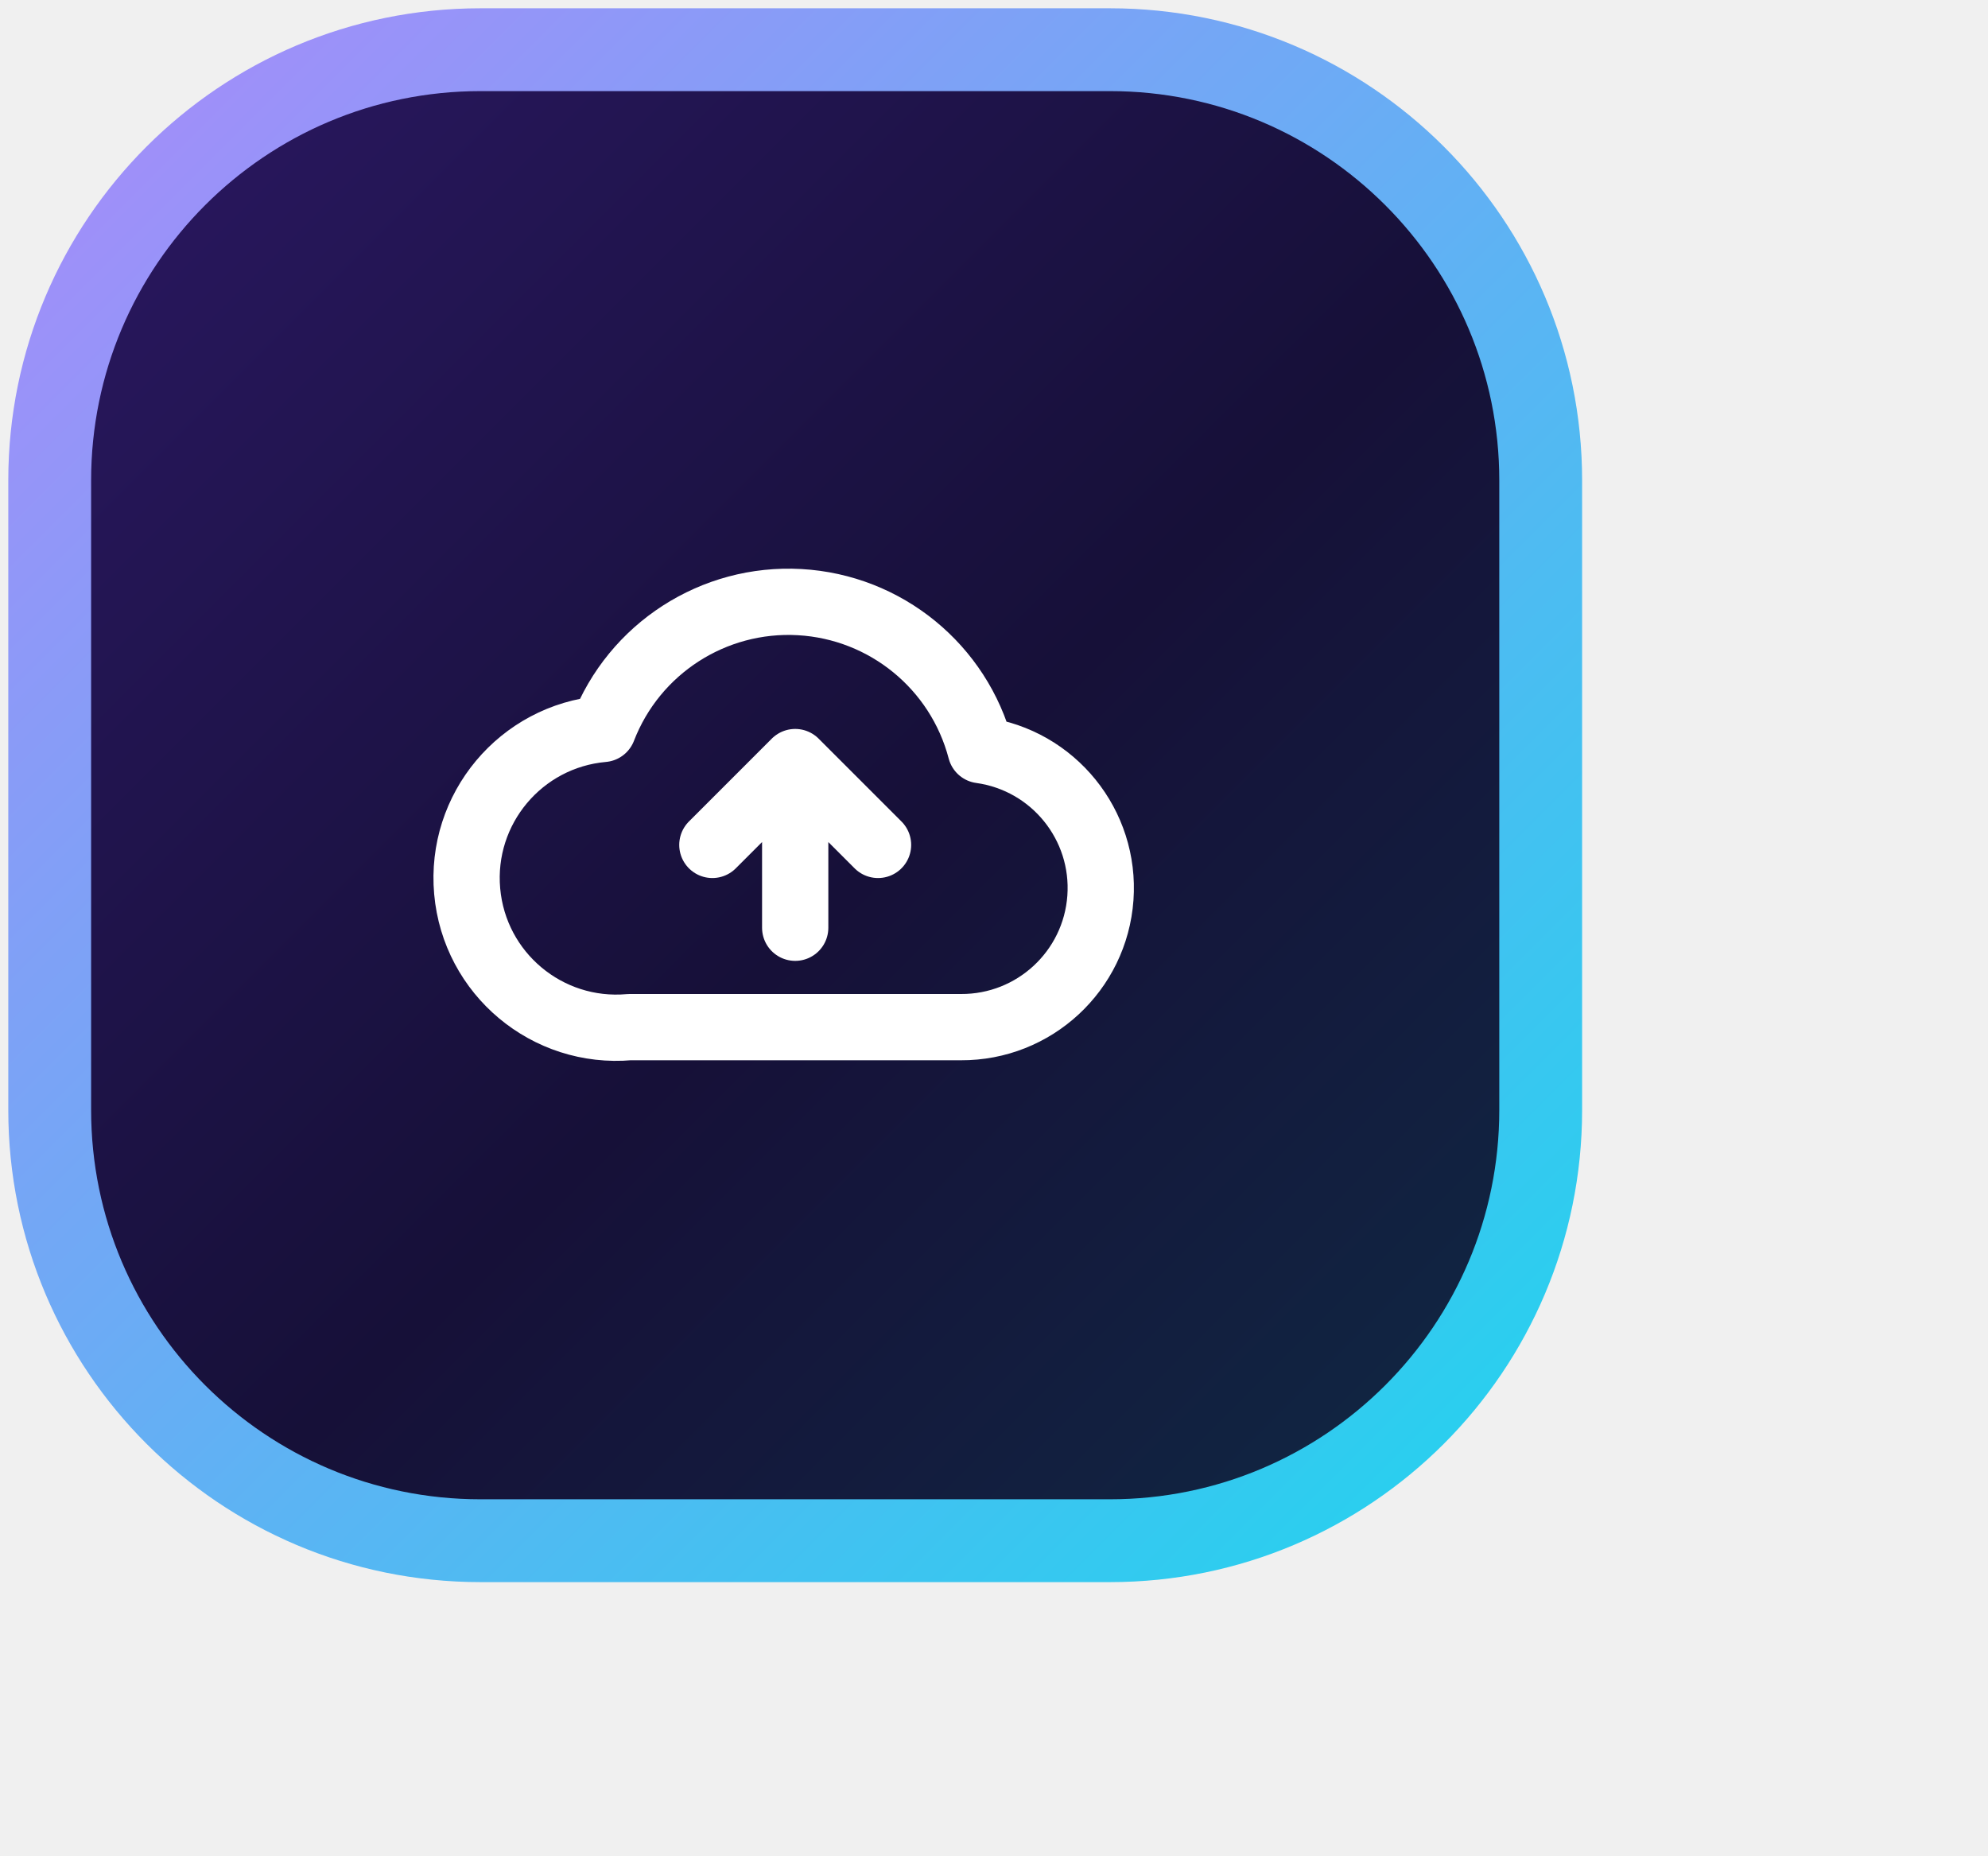
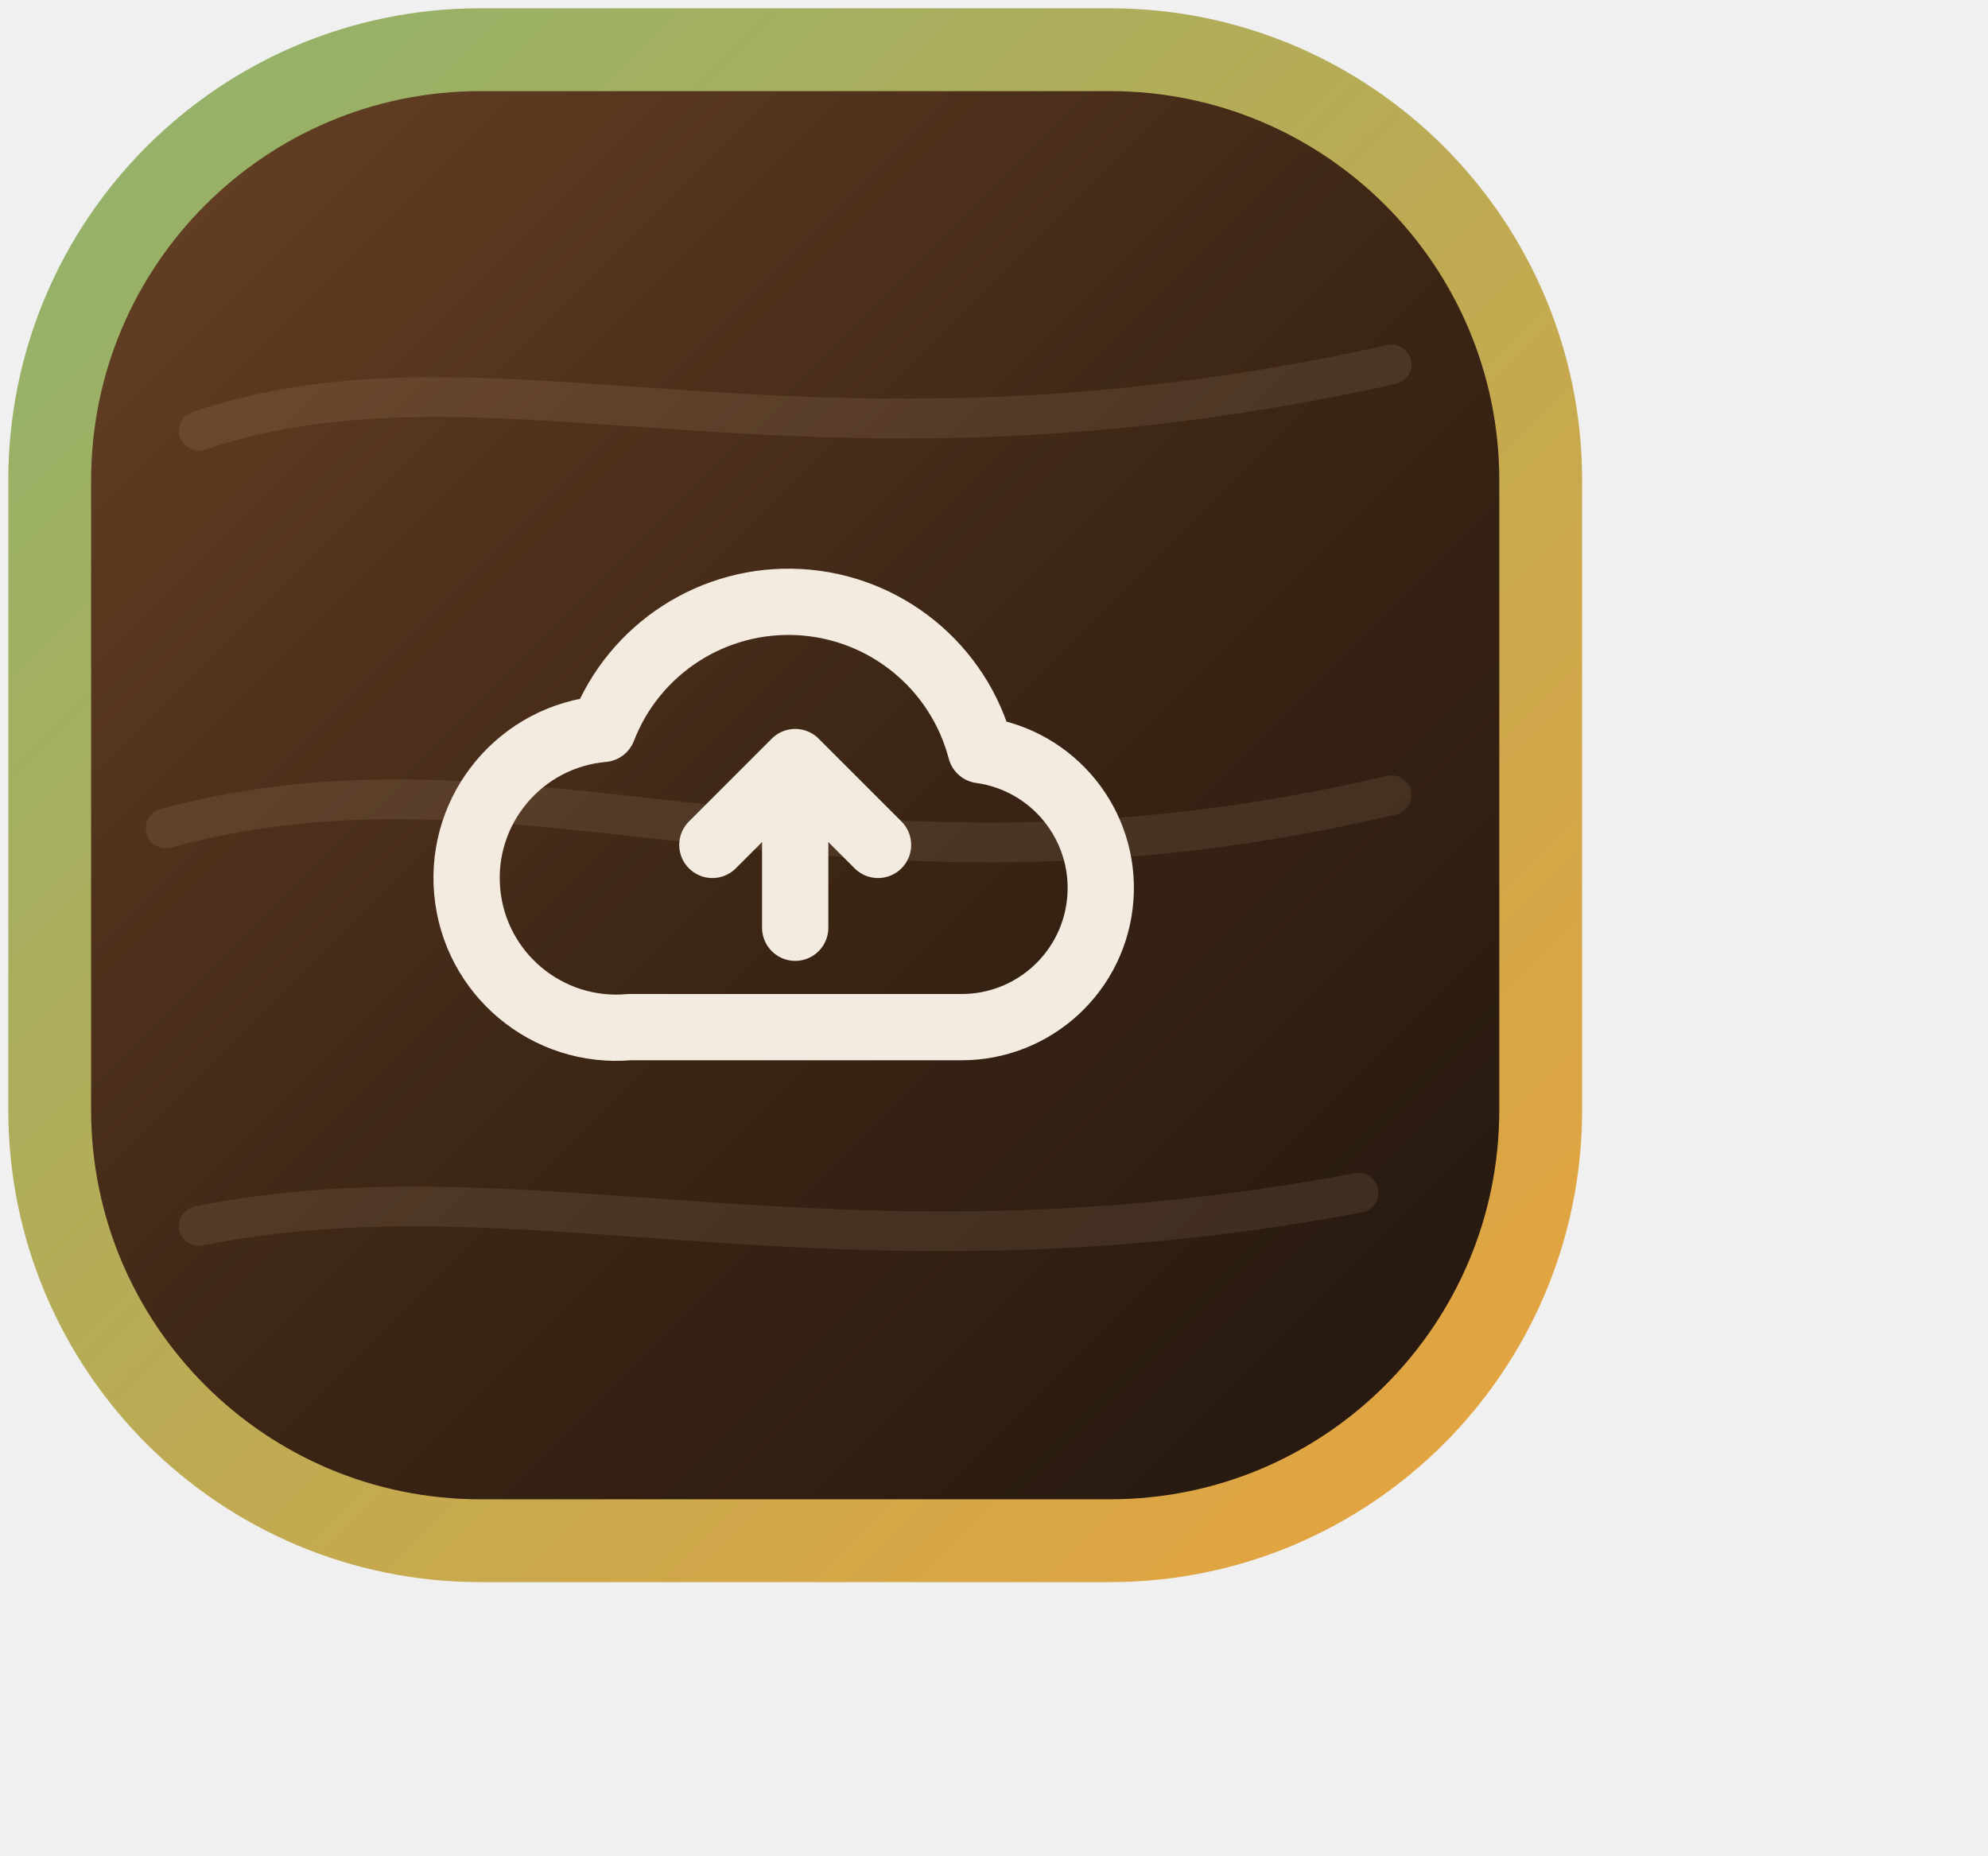
<svg xmlns="http://www.w3.org/2000/svg" width="60" height="56" viewBox="0 0 60 56" aria-hidden="true">
  <defs>
    <linearGradient id="tile" x1="0" y1="0" x2="1" y2="1">
-       <stop offset="0" stop-color="#2B1863" />
-       <stop offset="0.55" stop-color="#161038" />
-       <stop offset="1" stop-color="#0F2A44" />
+       <stop offset="0" stop-color="#6A4326" />
+       <stop offset="0.55" stop-color="#3A2414" />
+       <stop offset="1" stop-color="#22170F" />
    </linearGradient>
    <linearGradient id="edge" x1="0" y1="0" x2="1" y2="1">
-       <stop offset="0" stop-color="#A78BFA" />
-       <stop offset="1" stop-color="#22D3EE" />
+       <stop offset="0" stop-color="#8FB36B" />
+       <stop offset="1" stop-color="#E8A33D" />
    </linearGradient>
  </defs>
  <rect x="1.5" y="1.5" width="45" height="45" rx="13" fill="url(#tile)" stroke="url(#edge)" stroke-width="2.5" />
-   <g transform="translate(12 12)" fill="none" stroke="#FFFFFF" stroke-width="2" stroke-linecap="round" stroke-linejoin="round">
+   <g fill="none" stroke="#FFE7C7" stroke-opacity=".09" stroke-width="1.2" stroke-linecap="round">
+     <path d="M6 13c9-3 18 2 36-2" />
+     <path d="M5 25c11-3 20 3 37-1" />
+     <path d="M6 37c10-2 19 2 35-1" />
+   </g>
+   <g transform="translate(12 12)" fill="none" stroke="#F3EBE0" stroke-width="2" stroke-linecap="round" stroke-linejoin="round">
    <path d="M7 19h10a4.2 4.2 0 0 0 .6-8.36A6 6 0 0 0 6.2 10 4.5 4.5 0 0 0 7 19z" />
    <path d="M12 16v-5M9.5 13.5L12 11l2.5 2.5" />
  </g>
</svg>
